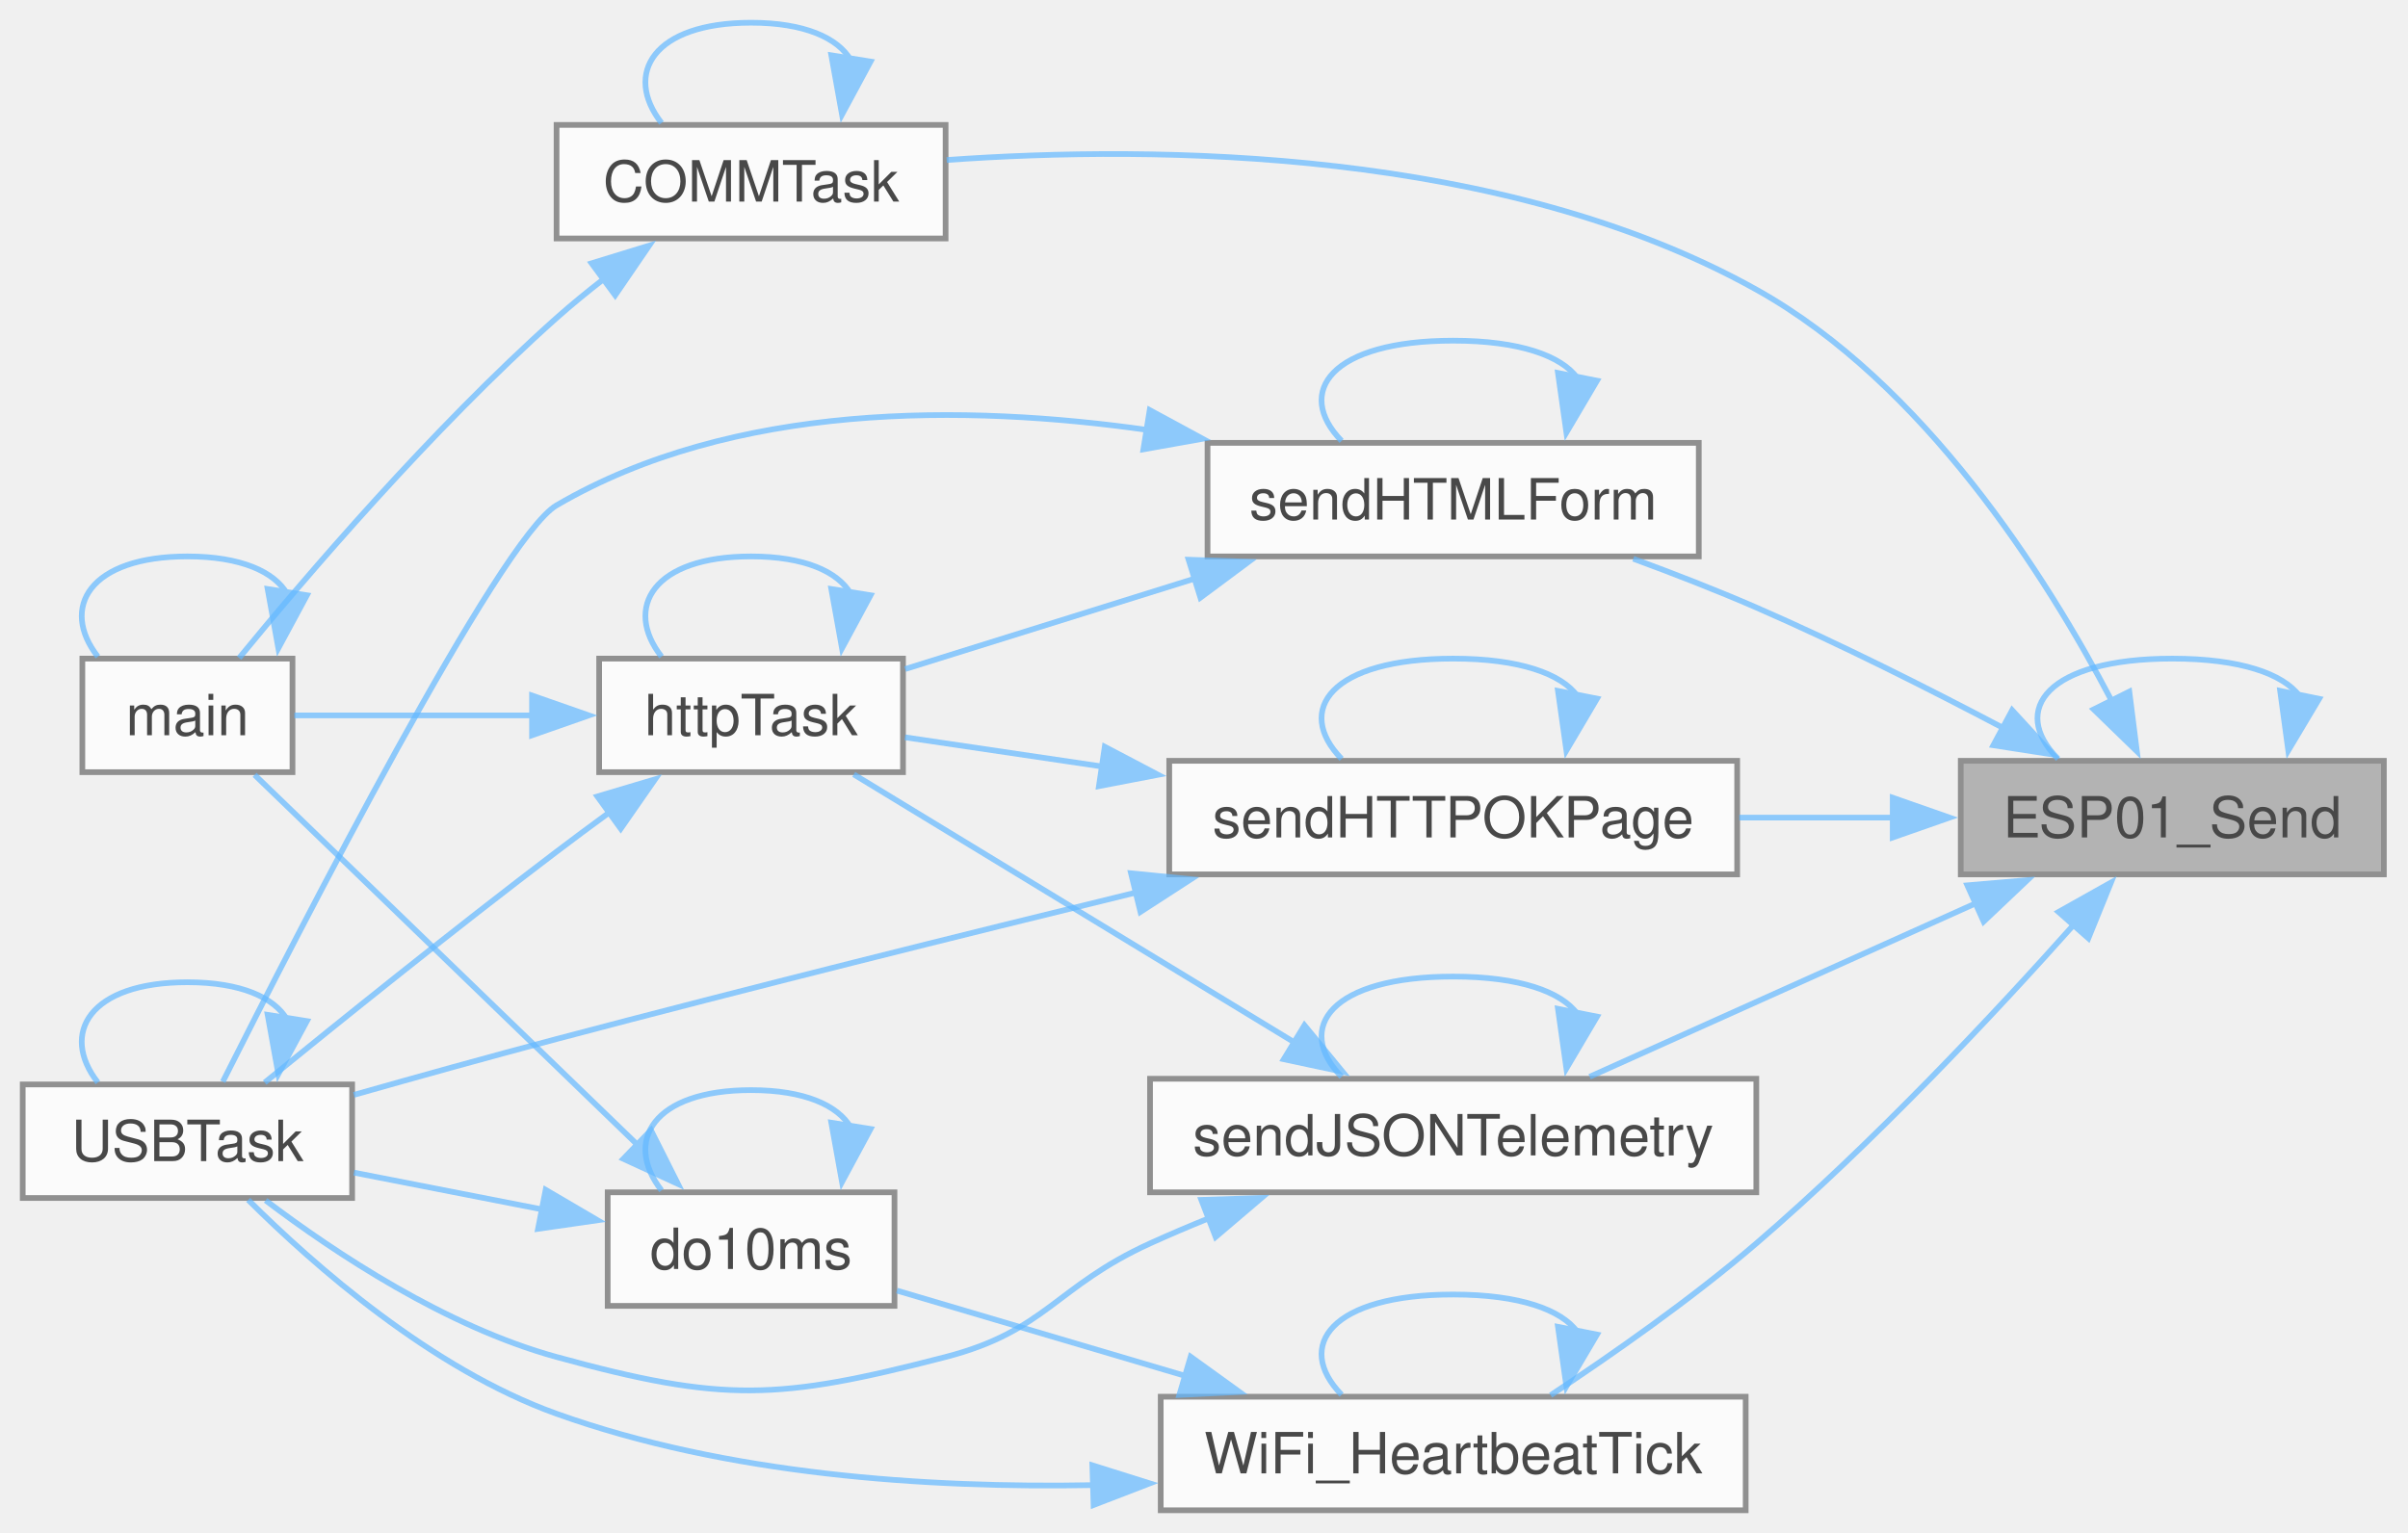
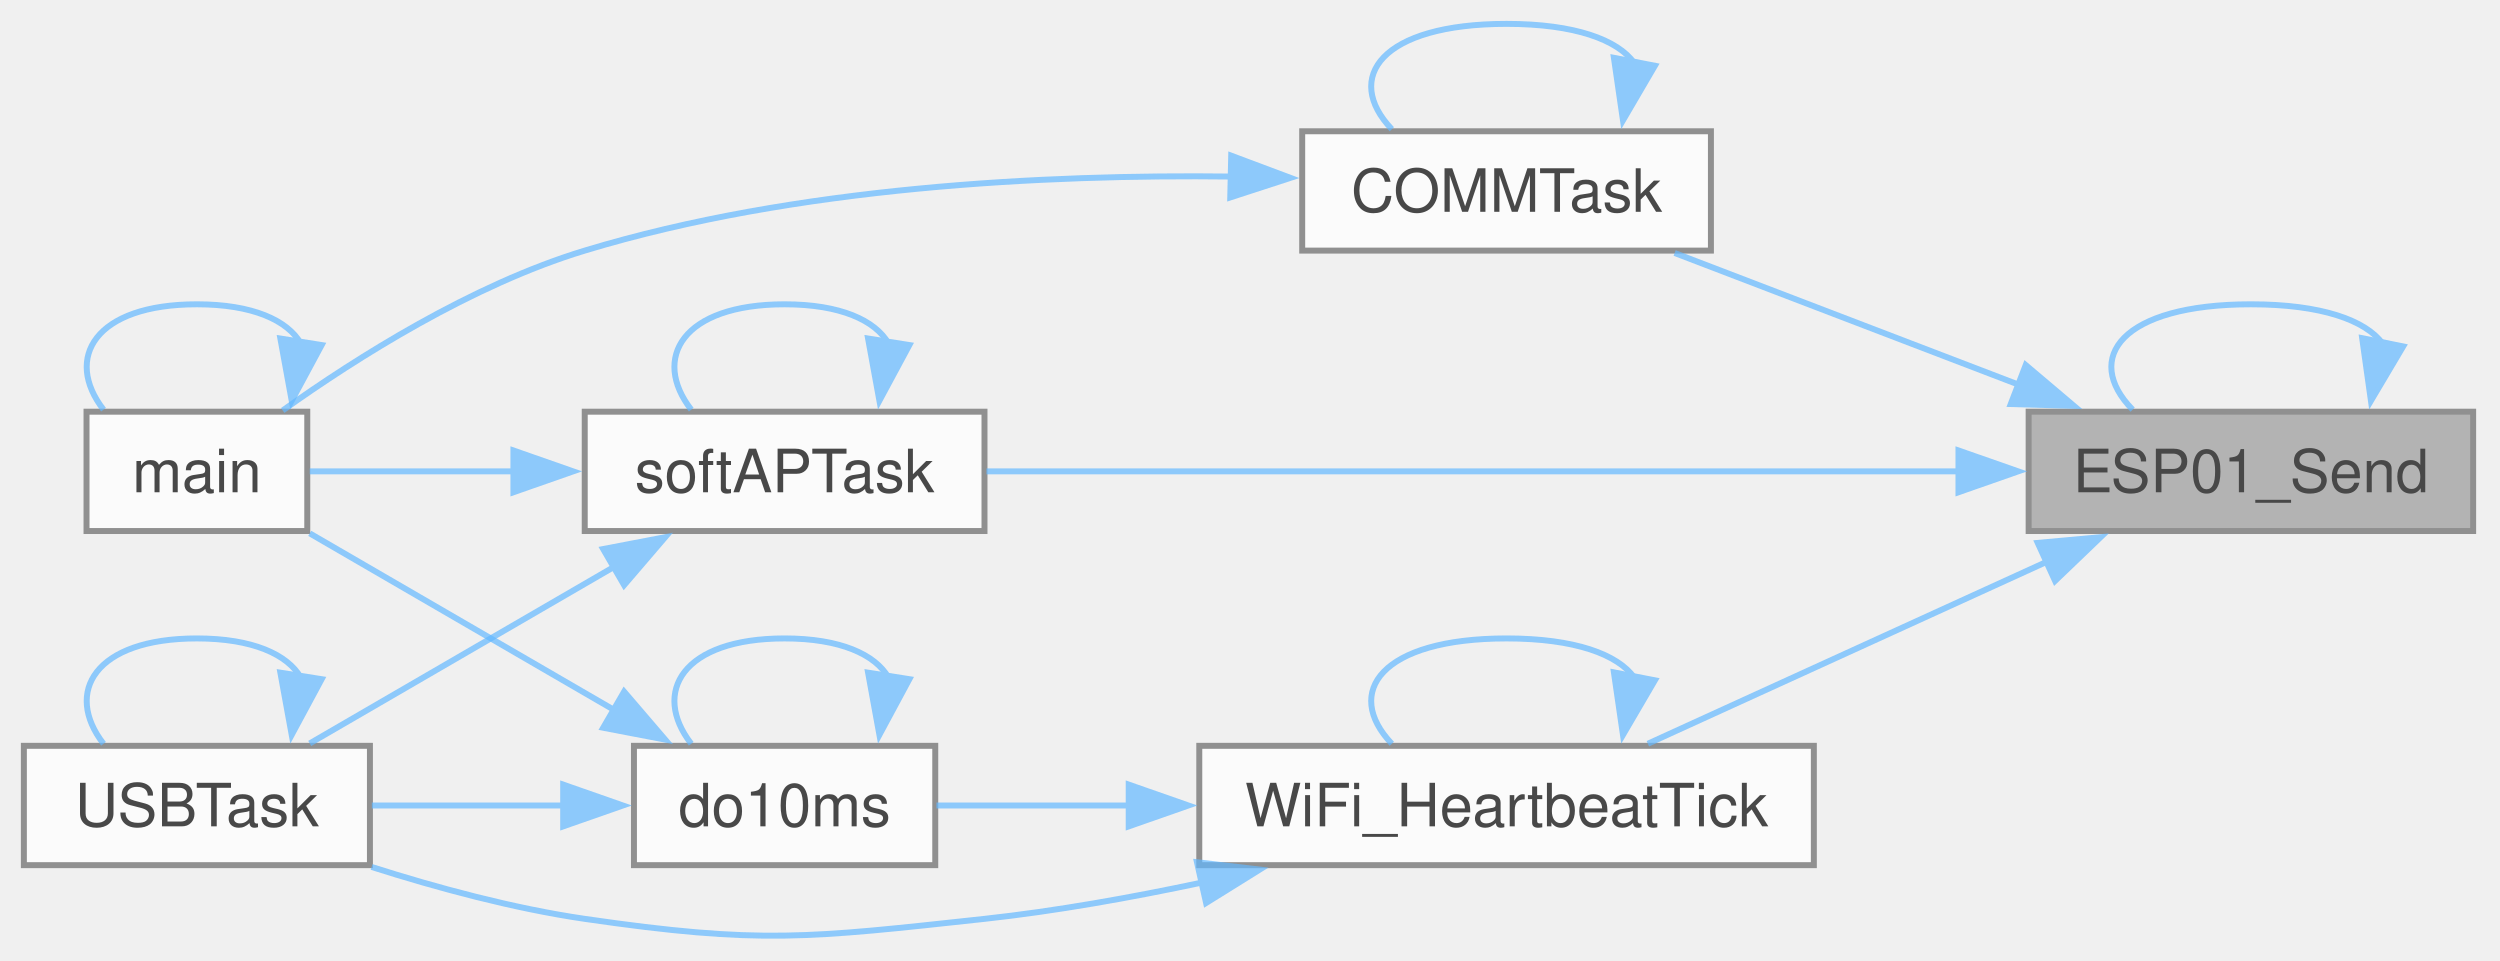
- <svg xmlns="http://www.w3.org/2000/svg" xmlns:xlink="http://www.w3.org/1999/xlink" width="424pt" height="270pt" viewBox="0.00 0.00 424.00 270.00">
+ <svg xmlns="http://www.w3.org/2000/svg" xmlns:xlink="http://www.w3.org/1999/xlink" width="419pt" height="161pt" viewBox="0.00 0.00 419.00 161.00">
  <svg id="main" version="1.1" xml:space="preserve">
    <style type="text/css">
.node, .edge {opacity: 0.7;}
.node.selected, .edge.selected {opacity: 1;}
.edge:hover path { stroke: red; }
.edge:hover polygon { stroke: red; fill: red; }
</style>
    <svg id="graph" class="graph">
-       <g id="graph0" class="graph" transform="scale(1 1) rotate(0) translate(4 266)">
+       <g id="graph0" class="graph" transform="scale(1 1) rotate(0) translate(4 156.94)">
        <g id="Node000001" class="node">
          <g id="a_Node000001">
            <a xlink:title="Transmite un bloque de datos del buffer circular a través del socket activo.">
-               <polygon fill="#999999" stroke="#666666" points="415.75,-132 341.25,-132 341.25,-112 415.75,-112 415.75,-132" />
-               <text xml:space="preserve" text-anchor="middle" x="378.5" y="-118.5" font-family="Helvetica,sans-Serif" font-size="10.00">ESP01_Send</text>
+               <polygon fill="#999999" stroke="#666666" points="410.5,-87.94 336,-87.94 336,-67.94 410.5,-67.94 410.5,-87.94" />
+               <text xml:space="preserve" text-anchor="middle" x="373.25" y="-74.44" font-family="Helvetica,sans-Serif" font-size="10.00">ESP01_Send</text>
            </a>
          </g>
        </g>
        <g id="edge5_Node000001_Node000001" class="edge">
          <g id="a_edge5_Node000001_Node000001">
            <a xlink:title=" ">
-               <path fill="none" stroke="#63b8ff" d="M400.88,-143.44C398,-147.3 390.54,-150 378.5,-150 356.49,-150 349.78,-140.98 358.38,-132.34" />
-               <polygon fill="#63b8ff" stroke="#63b8ff" points="404.35,-142.92 398.92,-133.82 397.49,-144.32 404.35,-142.92" />
+               <path fill="none" stroke="#63b8ff" d="M395.3,-99.39C392.46,-103.25 385.11,-105.94 373.25,-105.94 351.56,-105.94 344.96,-96.92 353.43,-88.28" />
+               <polygon fill="#63b8ff" stroke="#63b8ff" points="398.77,-98.88 393.37,-89.77 391.9,-100.26 398.77,-98.88" />
            </a>
          </g>
        </g>
        <g id="Node000002" class="node">
          <g id="a_Node000002">
            <a xlink:href="main_8c.html#adeddc5f43c890e563351233365d44373" target="_top" xlink:title=" ">
-               <polygon fill="white" stroke="#666666" points="162.5,-244 94,-244 94,-224 162.5,-224 162.5,-244" />
-               <text xml:space="preserve" text-anchor="middle" x="128.25" y="-230.5" font-family="Helvetica,sans-Serif" font-size="10.00">COMMTask</text>
+               <polygon fill="white" stroke="#666666" points="282.75,-134.94 214.25,-134.94 214.25,-114.94 282.75,-114.94 282.75,-134.94" />
+               <text xml:space="preserve" text-anchor="middle" x="248.5" y="-121.44" font-family="Helvetica,sans-Serif" font-size="10.00">COMMTask</text>
            </a>
          </g>
        </g>
        <g id="edge1_Node000001_Node000002" class="edge">
          <g id="a_edge1_Node000001_Node000002">
            <a xlink:title=" ">
-               <path fill="none" stroke="#63b8ff" d="M367.81,-142.59C356.26,-164.6 334.75,-198.54 305.25,-215 260.7,-239.86 199.92,-240.47 162.69,-237.82" />
-               <polygon fill="#63b8ff" stroke="#63b8ff" points="370.93,-144.19 372.26,-133.68 364.66,-141.06 370.93,-144.19" />
+               <path fill="none" stroke="#63b8ff" d="M334.47,-92.41C315.78,-99.57 293.66,-108.04 276.67,-114.54" />
+               <polygon fill="#63b8ff" stroke="#63b8ff" points="335.51,-95.76 343.59,-88.92 333,-89.22 335.51,-95.76" />
            </a>
          </g>
        </g>
        <g id="Node000004" class="node">
          <g id="a_Node000004">
-             <a xlink:href="main_8c.html#aa6daab05fb50418aee51a1ee0e6de9c3" target="_top" xlink:title="Envia el Dashboard HTML con telemetria en vivo y formulario de configuracion Wi-Fi (Flash ROM,...">
-               <polygon fill="white" stroke="#666666" points="295.12,-188 208.62,-188 208.62,-168 295.12,-168 295.12,-188" />
-               <text xml:space="preserve" text-anchor="middle" x="251.88" y="-174.5" font-family="Helvetica,sans-Serif" font-size="10.00">sendHTMLForm</text>
+             <a xlink:href="main_8c.html#a7c85f6cdaa91710225be6bf659d191b3" target="_top" xlink:title="Tarea de gestión de conexión y procesamiento de credenciales SoftAP (Hercules).">
+               <polygon fill="white" stroke="#666666" points="161,-87.94 94,-87.94 94,-67.94 161,-67.94 161,-87.94" />
+               <text xml:space="preserve" text-anchor="middle" x="127.5" y="-74.44" font-family="Helvetica,sans-Serif" font-size="10.00">softAPTask</text>
            </a>
          </g>
        </g>
        <g id="edge6_Node000001_Node000004" class="edge">
          <g id="a_edge6_Node000001_Node000004">
            <a xlink:title=" ">
-               <path fill="none" stroke="#63b8ff" d="M348.94,-137.67C335.81,-144.6 319.93,-152.61 305.25,-159 298.33,-162.01 290.77,-164.95 283.59,-167.59" />
-               <polygon fill="#63b8ff" stroke="#63b8ff" points="350.3,-140.91 357.46,-133.11 346.99,-134.74 350.3,-140.91" />
-             </a>
-           </g>
-         </g>
-         <g id="Node000007" class="node">
-           <g id="a_Node000007">
-             <a xlink:href="main_8c.html#ad59e05ae43ef9cf2fb5d82e6e530a4b1" target="_top" xlink:title="Envia pagina de confirmacion al navegador (Flash ROM, 0 RAM).">
-               <polygon fill="white" stroke="#666666" points="301.88,-132 201.88,-132 201.88,-112 301.88,-112 301.88,-132" />
-               <text xml:space="preserve" text-anchor="middle" x="251.88" y="-118.5" font-family="Helvetica,sans-Serif" font-size="10.00">sendHTTPOKPage</text>
-             </a>
-           </g>
-         </g>
-         <g id="edge14_Node000001_Node000007" class="edge">
-           <g id="a_edge14_Node000001_Node000007">
-             <a xlink:title=" ">
-               <path fill="none" stroke="#63b8ff" d="M329.39,-122C320.5,-122 311.2,-122 302.26,-122" />
-               <polygon fill="#63b8ff" stroke="#63b8ff" points="329.27,-125.5 339.27,-122 329.27,-118.5 329.27,-125.5" />
-             </a>
-           </g>
-         </g>
-         <g id="Node000008" class="node">
-           <g id="a_Node000008">
-             <a xlink:href="main_8c.html#a8c295bf2661bb12fac72b0aba71b0c7b" target="_top" xlink:title="Envia telemetria en formato JSON para auto-refresh del dashboard.">
-               <polygon fill="white" stroke="#666666" points="305.25,-76 198.5,-76 198.5,-56 305.25,-56 305.25,-76" />
-               <text xml:space="preserve" text-anchor="middle" x="251.88" y="-62.5" font-family="Helvetica,sans-Serif" font-size="10.00">sendJSONTelemetry</text>
-             </a>
-           </g>
-         </g>
-         <g id="edge18_Node000001_Node000008" class="edge">
-           <g id="a_edge18_Node000001_Node000008">
-             <a xlink:title=" ">
-               <path fill="none" stroke="#63b8ff" d="M344,-106.95C322.46,-97.27 295.01,-84.93 275.9,-76.35" />
-               <polygon fill="#63b8ff" stroke="#63b8ff" points="342.41,-110.07 352.97,-110.98 345.28,-103.69 342.41,-110.07" />
-             </a>
-           </g>
-         </g>
-         <g id="Node000009" class="node">
-           <g id="a_Node000009">
+               <path fill="none" stroke="#63b8ff" d="M324.39,-77.94C276.24,-77.94 203.29,-77.94 161.33,-77.94" />
+               <polygon fill="#63b8ff" stroke="#63b8ff" points="324.24,-81.44 334.24,-77.94 324.24,-74.44 324.24,-81.44" />
+             </a>
+           </g>
+         </g>
+         <g id="Node000006" class="node">
+           <g id="a_Node000006">
            <a xlink:href="group__group__control.html#gae591c096085f78e8377b868ca1f42a69" target="_top" xlink:title=" ">
-               <polygon fill="white" stroke="#666666" points="303.38,-20 200.38,-20 200.38,0 303.38,0 303.38,-20" />
-               <text xml:space="preserve" text-anchor="middle" x="251.88" y="-6.5" font-family="Helvetica,sans-Serif" font-size="10.00">WiFi_HeartbeatTick</text>
-             </a>
-           </g>
-         </g>
-         <g id="edge22_Node000001_Node000009" class="edge">
-           <g id="a_edge22_Node000001_Node000009">
-             <a xlink:title=" ">
-               <path fill="none" stroke="#63b8ff" d="M361.31,-103.31C347.23,-87.52 325.89,-64.72 305.25,-47 293.76,-37.14 279.7,-27.31 269.04,-20.27" />
-               <polygon fill="#63b8ff" stroke="#63b8ff" points="358.47,-105.38 367.7,-110.56 363.72,-100.75 358.47,-105.38" />
+               <polygon fill="white" stroke="#666666" points="300,-31.94 197,-31.94 197,-11.94 300,-11.94 300,-31.94" />
+               <text xml:space="preserve" text-anchor="middle" x="248.5" y="-18.44" font-family="Helvetica,sans-Serif" font-size="10.00">WiFi_HeartbeatTick</text>
+             </a>
+           </g>
+         </g>
+         <g id="edge11_Node000001_Node000006" class="edge">
+           <g id="a_edge11_Node000001_Node000006">
+             <a xlink:title=" ">
+               <path fill="none" stroke="#63b8ff" d="M339.26,-62.89C318.03,-53.21 291,-40.88 272.18,-32.29" />
+               <polygon fill="#63b8ff" stroke="#63b8ff" points="337.52,-65.95 348.07,-66.91 340.43,-59.58 337.52,-65.95" />
            </a>
          </g>
        </g>
        <g id="edge2_Node000002_Node000002" class="edge">
          <g id="a_edge2_Node000002_Node000002">
            <a xlink:title=" ">
-               <path fill="none" stroke="#63b8ff" d="M145.79,-255.44C143.53,-259.3 137.68,-262 128.25,-262 111,-262 105.74,-252.98 112.48,-244.34" />
-               <polygon fill="#63b8ff" stroke="#63b8ff" points="149.29,-255.16 144.26,-245.83 142.38,-256.26 149.29,-255.16" />
+               <path fill="none" stroke="#63b8ff" d="M269.89,-146.39C267.13,-150.25 260,-152.94 248.5,-152.94 227.47,-152.94 221.06,-143.92 229.27,-135.28" />
+               <polygon fill="#63b8ff" stroke="#63b8ff" points="273.36,-145.92 268.01,-136.77 266.49,-147.25 273.36,-145.92" />
            </a>
          </g>
        </g>
        <g id="Node000003" class="node">
          <g id="a_Node000003">
            <a xlink:href="main_8c.html#a840291bc02cba5474a4cb46a9b9566fe" target="_top" xlink:title="The application entry point.">
-               <polygon fill="white" stroke="#666666" points="47.5,-150 10.5,-150 10.5,-130 47.5,-130 47.5,-150" />
-               <text xml:space="preserve" text-anchor="middle" x="29" y="-136.5" font-family="Helvetica,sans-Serif" font-size="10.00">main</text>
+               <polygon fill="white" stroke="#666666" points="47.5,-87.94 10.5,-87.94 10.5,-67.94 47.5,-67.94 47.5,-87.94" />
+               <text xml:space="preserve" text-anchor="middle" x="29" y="-74.44" font-family="Helvetica,sans-Serif" font-size="10.00">main</text>
            </a>
          </g>
        </g>
        <g id="edge3_Node000002_Node000003" class="edge">
          <g id="a_edge3_Node000002_Node000003">
            <a xlink:title=" ">
-               <path fill="none" stroke="#63b8ff" d="M102.37,-216.91C99.48,-214.67 96.63,-212.34 94,-210 72.11,-190.5 49.72,-164.28 38.11,-150.11" />
-               <polygon fill="#63b8ff" stroke="#63b8ff" points="100.17,-219.63 110.3,-222.74 104.32,-214 100.17,-219.63" />
+               <path fill="none" stroke="#63b8ff" d="M202.43,-127.35C171.32,-127.73 129.35,-125.67 94,-114.94 75.09,-109.2 55.77,-96.98 43.38,-88.15" />
+               <polygon fill="#63b8ff" stroke="#63b8ff" points="202.35,-130.85 212.27,-127.13 202.19,-123.85 202.35,-130.85" />
            </a>
          </g>
        </g>
        <g id="edge4_Node000003_Node000003" class="edge">
          <g id="a_edge4_Node000003_Node000003">
            <a xlink:title=" ">
-               <path fill="none" stroke="#63b8ff" d="M46.54,-161.44C44.28,-165.3 38.43,-168 29,-168 11.75,-168 6.49,-158.98 13.23,-150.34" />
-               <polygon fill="#63b8ff" stroke="#63b8ff" points="50.04,-161.16 45.01,-151.83 43.13,-162.26 50.04,-161.16" />
-             </a>
-           </g>
-         </g>
-         <g id="edge12_Node000004_Node000004" class="edge">
-           <g id="a_edge12_Node000004_Node000004">
-             <a xlink:title=" ">
-               <path fill="none" stroke="#63b8ff" d="M273.73,-199.44C270.91,-203.3 263.63,-206 251.88,-206 230.39,-206 223.84,-196.98 232.23,-188.34" />
-               <polygon fill="#63b8ff" stroke="#63b8ff" points="277.2,-198.95 271.81,-189.82 270.33,-200.31 277.2,-198.95" />
+               <path fill="none" stroke="#63b8ff" d="M46.41,-99.39C44.17,-103.25 38.36,-105.94 29,-105.94 11.88,-105.94 6.66,-96.92 13.35,-88.28" />
+               <polygon fill="#63b8ff" stroke="#63b8ff" points="49.91,-99.11 44.89,-89.78 42.99,-100.2 49.91,-99.11" />
+             </a>
+           </g>
+         </g>
+         <g id="edge7_Node000004_Node000003" class="edge">
+           <g id="a_edge7_Node000004_Node000003">
+             <a xlink:title=" ">
+               <path fill="none" stroke="#63b8ff" d="M82.15,-77.94C70.04,-77.94 57.6,-77.94 47.91,-77.94" />
+               <polygon fill="#63b8ff" stroke="#63b8ff" points="82.05,-81.44 92.05,-77.94 82.05,-74.44 82.05,-81.44" />
+             </a>
+           </g>
+         </g>
+         <g id="edge8_Node000004_Node000004" class="edge">
+           <g id="a_edge8_Node000004_Node000004">
+             <a xlink:title=" ">
+               <path fill="none" stroke="#63b8ff" d="M144.91,-99.39C142.67,-103.25 136.86,-105.94 127.5,-105.94 110.38,-105.94 105.16,-96.92 111.85,-88.28" />
+               <polygon fill="#63b8ff" stroke="#63b8ff" points="148.41,-99.11 143.39,-89.78 141.49,-100.2 148.41,-99.11" />
            </a>
          </g>
        </g>
        <g id="Node000005" class="node">
          <g id="a_Node000005">
-             <a xlink:href="main_8c.html#a51c09d8b054b8124185bda3fe89d4dc9" target="_top" xlink:title="Tarea principal del webserver: procesa la primera linea HTTP capturada.">
-               <polygon fill="white" stroke="#666666" points="155,-150 101.5,-150 101.5,-130 155,-130 155,-150" />
-               <text xml:space="preserve" text-anchor="middle" x="128.25" y="-136.5" font-family="Helvetica,sans-Serif" font-size="10.00">httpTask</text>
-             </a>
-           </g>
-         </g>
-         <g id="edge7_Node000004_Node000005" class="edge">
-           <g id="a_edge7_Node000004_Node000005">
-             <a xlink:title=" ">
-               <path fill="none" stroke="#63b8ff" d="M206.39,-164.1C189.24,-158.74 170.23,-152.8 155.37,-148.16" />
-               <polygon fill="#63b8ff" stroke="#63b8ff" points="205.29,-167.42 215.87,-167.06 207.37,-160.74 205.29,-167.42" />
-             </a>
-           </g>
-         </g>
-         <g id="Node000006" class="node">
-           <g id="a_Node000006">
            <a xlink:href="group__group__comm.html#gaef53b41afe84bf3a4c3f95ab5a56a3c4" target="_top" xlink:title="Gestiona la transmisión y recepción periódica sobre el canal USB CDC.">
-               <polygon fill="white" stroke="#666666" points="58,-75 0,-75 0,-55 58,-55 58,-75" />
-               <text xml:space="preserve" text-anchor="middle" x="29" y="-61.5" font-family="Helvetica,sans-Serif" font-size="10.00">USBTask</text>
-             </a>
-           </g>
-         </g>
-         <g id="edge13_Node000004_Node000006" class="edge">
-           <g id="a_edge13_Node000004_Node000006">
-             <a xlink:title=" ">
-               <path fill="none" stroke="#63b8ff" d="M198.24,-190.25C166.02,-194.84 125.13,-195.2 94,-177 84.04,-171.18 48.67,-102.2 35.23,-75.48" />
-               <polygon fill="#63b8ff" stroke="#63b8ff" points="198.44,-193.77 207.76,-188.72 197.33,-186.86 198.44,-193.77" />
-             </a>
-           </g>
-         </g>
-         <g id="edge9_Node000005_Node000003" class="edge">
-           <g id="a_edge9_Node000005_Node000003">
-             <a xlink:title=" ">
-               <path fill="none" stroke="#63b8ff" d="M89.99,-140C75.52,-140 59.62,-140 47.83,-140" />
-               <polygon fill="#63b8ff" stroke="#63b8ff" points="89.68,-143.5 99.68,-140 89.68,-136.5 89.68,-143.5" />
-             </a>
-           </g>
-         </g>
-         <g id="edge8_Node000005_Node000005" class="edge">
-           <g id="a_edge8_Node000005_Node000005">
-             <a xlink:title=" ">
-               <path fill="none" stroke="#63b8ff" d="M145.79,-161.44C143.53,-165.3 137.68,-168 128.25,-168 111,-168 105.74,-158.98 112.48,-150.34" />
-               <polygon fill="#63b8ff" stroke="#63b8ff" points="149.29,-161.16 144.26,-151.83 142.38,-162.26 149.29,-161.16" />
-             </a>
-           </g>
-         </g>
-         <g id="edge10_Node000005_Node000006" class="edge">
-           <g id="a_edge10_Node000005_Node000006">
-             <a xlink:title=" ">
-               <path fill="none" stroke="#63b8ff" d="M103.36,-122.96C100.19,-120.65 97.01,-118.28 94,-116 75.89,-102.26 55.42,-85.77 42.61,-75.34" />
-               <polygon fill="#63b8ff" stroke="#63b8ff" points="101.19,-125.72 111.35,-128.75 105.3,-120.05 101.19,-125.72" />
-             </a>
-           </g>
-         </g>
-         <g id="edge11_Node000006_Node000006" class="edge">
-           <g id="a_edge11_Node000006_Node000006">
-             <a xlink:title=" ">
-               <path fill="none" stroke="#63b8ff" d="M46.54,-86.44C44.28,-90.3 38.43,-93 29,-93 11.75,-93 6.49,-83.98 13.23,-75.34" />
-               <polygon fill="#63b8ff" stroke="#63b8ff" points="50.04,-86.16 45.01,-76.83 43.13,-87.26 50.04,-86.16" />
+               <polygon fill="white" stroke="#666666" points="58,-31.94 0,-31.94 0,-11.94 58,-11.94 58,-31.94" />
+               <text xml:space="preserve" text-anchor="middle" x="29" y="-18.44" font-family="Helvetica,sans-Serif" font-size="10.00">USBTask</text>
+             </a>
+           </g>
+         </g>
+         <g id="edge9_Node000004_Node000005" class="edge">
+           <g id="a_edge9_Node000004_Node000005">
+             <a xlink:title=" ">
+               <path fill="none" stroke="#63b8ff" d="M99.18,-62.09C82.75,-52.56 62.3,-40.69 47.91,-32.34" />
+               <polygon fill="#63b8ff" stroke="#63b8ff" points="97.09,-64.92 107.49,-66.91 100.6,-58.87 97.09,-64.92" />
+             </a>
+           </g>
+         </g>
+         <g id="edge10_Node000005_Node000005" class="edge">
+           <g id="a_edge10_Node000005_Node000005">
+             <a xlink:title=" ">
+               <path fill="none" stroke="#63b8ff" d="M46.41,-43.39C44.17,-47.25 38.36,-49.94 29,-49.94 11.88,-49.94 6.66,-40.92 13.35,-32.28" />
+               <polygon fill="#63b8ff" stroke="#63b8ff" points="49.91,-43.11 44.89,-33.78 42.99,-44.2 49.91,-43.11" />
+             </a>
+           </g>
+         </g>
+         <g id="edge16_Node000006_Node000005" class="edge">
+           <g id="a_edge16_Node000006_Node000005">
+             <a xlink:title=" ">
+               <path fill="none" stroke="#63b8ff" d="M197.51,-9.04C185.63,-6.51 172.93,-4.24 161,-2.94 131.4,0.27 123.47,1.34 94,-2.94 82.07,-4.68 69.27,-8.14 58.28,-11.64" />
+               <polygon fill="#63b8ff" stroke="#63b8ff" points="196.61,-12.43 207.13,-11.2 198.14,-5.6 196.61,-12.43" />
+             </a>
+           </g>
+         </g>
+         <g id="edge17_Node000006_Node000006" class="edge">
+           <g id="a_edge17_Node000006_Node000006">
+             <a xlink:title=" ">
+               <path fill="none" stroke="#63b8ff" d="M269.89,-43.39C267.13,-47.25 260,-49.94 248.5,-49.94 227.47,-49.94 221.06,-40.92 229.27,-32.28" />
+               <polygon fill="#63b8ff" stroke="#63b8ff" points="273.36,-42.92 268.01,-33.77 266.49,-44.25 273.36,-42.92" />
+             </a>
+           </g>
+         </g>
+         <g id="Node000007" class="node">
+           <g id="a_Node000007">
+             <a xlink:href="group__group__main.html#ga25c8340008640e2668417e765f918b01" target="_top" xlink:title="Tarea periódica de 10 ms ejecutada en el bucle principal.">
+               <polygon fill="white" stroke="#666666" points="152.75,-31.94 102.25,-31.94 102.25,-11.94 152.75,-11.94 152.75,-31.94" />
+               <text xml:space="preserve" text-anchor="middle" x="127.5" y="-18.44" font-family="Helvetica,sans-Serif" font-size="10.00">do10ms</text>
+             </a>
+           </g>
+         </g>
+         <g id="edge12_Node000006_Node000007" class="edge">
+           <g id="a_edge12_Node000006_Node000007">
+             <a xlink:title=" ">
+               <path fill="none" stroke="#63b8ff" d="M185.24,-21.94C173.77,-21.94 162.43,-21.94 152.95,-21.94" />
+               <polygon fill="#63b8ff" stroke="#63b8ff" points="185.17,-25.44 195.17,-21.94 185.17,-18.44 185.17,-25.44" />
+             </a>
+           </g>
+         </g>
+         <g id="edge14_Node000007_Node000003" class="edge">
+           <g id="a_edge14_Node000007_Node000003">
+             <a xlink:title=" ">
+               <path fill="none" stroke="#63b8ff" d="M99.18,-37.8C82.75,-47.33 62.3,-59.2 47.91,-67.55" />
+               <polygon fill="#63b8ff" stroke="#63b8ff" points="100.6,-41.02 107.49,-32.98 97.09,-34.97 100.6,-41.02" />
            </a>
          </g>
        </g>
        <g id="edge15_Node000007_Node000005" class="edge">
          <g id="a_edge15_Node000007_Node000005">
            <a xlink:title=" ">
-               <path fill="none" stroke="#63b8ff" d="M190.19,-130.98C177.91,-132.8 165.63,-134.62 155.34,-136.14" />
-               <polygon fill="#63b8ff" stroke="#63b8ff" points="190.53,-134.47 199.91,-129.54 189.5,-127.54 190.53,-134.47" />
-             </a>
-           </g>
-         </g>
-         <g id="edge17_Node000007_Node000006" class="edge">
-           <g id="a_edge17_Node000007_Node000006">
-             <a xlink:title=" ">
-               <path fill="none" stroke="#63b8ff" d="M196.02,-108.8C165.85,-101.43 127.8,-91.95 94,-83 82.28,-79.9 69.41,-76.31 58.3,-73.16" />
-               <polygon fill="#63b8ff" stroke="#63b8ff" points="195.15,-112.19 205.7,-111.15 196.81,-105.39 195.15,-112.19" />
-             </a>
-           </g>
-         </g>
-         <g id="edge16_Node000007_Node000007" class="edge">
-           <g id="a_edge16_Node000007_Node000007">
-             <a xlink:title=" ">
-               <path fill="none" stroke="#63b8ff" d="M273.73,-143.44C270.91,-147.3 263.63,-150 251.88,-150 230.39,-150 223.84,-140.98 232.23,-132.34" />
-               <polygon fill="#63b8ff" stroke="#63b8ff" points="277.2,-142.95 271.81,-133.82 270.33,-144.31 277.2,-142.95" />
-             </a>
-           </g>
-         </g>
-         <g id="edge19_Node000008_Node000005" class="edge">
-           <g id="a_edge19_Node000008_Node000005">
-             <a xlink:title=" ">
-               <path fill="none" stroke="#63b8ff" d="M223.93,-82.4C200.24,-96.81 166.48,-117.35 146.33,-129.61" />
-               <polygon fill="#63b8ff" stroke="#63b8ff" points="225.69,-85.42 232.41,-77.23 222.05,-79.44 225.69,-85.42" />
-             </a>
-           </g>
-         </g>
-         <g id="edge21_Node000008_Node000006" class="edge">
-           <g id="a_edge21_Node000008_Node000006">
-             <a xlink:title=" ">
-               <path fill="none" stroke="#63b8ff" d="M208.9,-51.45C205.35,-50.01 201.84,-48.52 198.5,-47 181.84,-39.41 180.22,-31.59 162.5,-27 133.03,-19.36 123.36,-18.94 94,-27 74.56,-32.34 55.05,-45.28 42.77,-54.58" />
-               <polygon fill="#63b8ff" stroke="#63b8ff" points="207.53,-54.67 218.12,-55.01 210.05,-48.14 207.53,-54.67" />
-             </a>
-           </g>
-         </g>
-         <g id="edge20_Node000008_Node000008" class="edge">
-           <g id="a_edge20_Node000008_Node000008">
-             <a xlink:title=" ">
-               <path fill="none" stroke="#63b8ff" d="M273.73,-87.44C270.91,-91.3 263.63,-94 251.88,-94 230.39,-94 223.84,-84.98 232.23,-76.34" />
-               <polygon fill="#63b8ff" stroke="#63b8ff" points="277.2,-86.95 271.81,-77.82 270.33,-88.31 277.2,-86.95" />
-             </a>
-           </g>
-         </g>
-         <g id="edge27_Node000009_Node000006" class="edge">
-           <g id="a_edge27_Node000009_Node000006">
-             <a xlink:title=" ">
-               <path fill="none" stroke="#63b8ff" d="M188.55,-4.43C159.09,-3.87 123.91,-6.28 94,-17 72.03,-24.87 51.34,-43.08 39.7,-54.67" />
-               <polygon fill="#63b8ff" stroke="#63b8ff" points="188.34,-7.92 198.45,-4.74 188.56,-0.93 188.34,-7.92" />
-             </a>
-           </g>
-         </g>
-         <g id="edge28_Node000009_Node000009" class="edge">
-           <g id="a_edge28_Node000009_Node000009">
-             <a xlink:title=" ">
-               <path fill="none" stroke="#63b8ff" d="M273.73,-31.44C270.91,-35.3 263.63,-38 251.88,-38 230.39,-38 223.84,-28.98 232.23,-20.34" />
-               <polygon fill="#63b8ff" stroke="#63b8ff" points="277.2,-30.95 271.81,-21.82 270.33,-32.31 277.2,-30.95" />
-             </a>
-           </g>
-         </g>
-         <g id="Node000010" class="node">
-           <g id="a_Node000010">
-             <a xlink:href="group__group__main.html#ga25c8340008640e2668417e765f918b01" target="_top" xlink:title="Tarea periódica de 10 ms ejecutada en el bucle principal.">
-               <polygon fill="white" stroke="#666666" points="153.5,-56 103,-56 103,-36 153.5,-36 153.5,-56" />
-               <text xml:space="preserve" text-anchor="middle" x="128.25" y="-42.5" font-family="Helvetica,sans-Serif" font-size="10.00">do10ms</text>
-             </a>
-           </g>
-         </g>
-         <g id="edge23_Node000009_Node000010" class="edge">
-           <g id="a_edge23_Node000009_Node000010">
-             <a xlink:title=" ">
-               <path fill="none" stroke="#63b8ff" d="M204.66,-23.68C187.42,-28.78 168.5,-34.38 153.93,-38.69" />
-               <polygon fill="#63b8ff" stroke="#63b8ff" points="205.65,-27.04 214.24,-20.84 203.66,-20.32 205.65,-27.04" />
-             </a>
-           </g>
-         </g>
-         <g id="edge25_Node000010_Node000003" class="edge">
-           <g id="a_edge25_Node000010_Node000003">
-             <a xlink:title=" ">
-               <path fill="none" stroke="#63b8ff" d="M108.35,-64.27C88.25,-83.7 57.14,-113.77 40.83,-129.53" />
-               <polygon fill="#63b8ff" stroke="#63b8ff" points="110.62,-66.94 115.38,-57.47 105.76,-61.9 110.62,-66.94" />
-             </a>
-           </g>
-         </g>
-         <g id="edge26_Node000010_Node000006" class="edge">
-           <g id="a_edge26_Node000010_Node000006">
-             <a xlink:title=" ">
-               <path fill="none" stroke="#63b8ff" d="M91.71,-52.94C80.72,-55.09 68.76,-57.43 58.32,-59.47" />
-               <polygon fill="#63b8ff" stroke="#63b8ff" points="92.08,-56.44 101.22,-51.08 90.74,-49.57 92.08,-56.44" />
-             </a>
-           </g>
-         </g>
-         <g id="edge24_Node000010_Node000010" class="edge">
-           <g id="a_edge24_Node000010_Node000010">
-             <a xlink:title=" ">
-               <path fill="none" stroke="#63b8ff" d="M145.79,-67.44C143.53,-71.3 137.68,-74 128.25,-74 111,-74 105.74,-64.98 112.48,-56.34" />
-               <polygon fill="#63b8ff" stroke="#63b8ff" points="149.29,-67.16 144.26,-57.83 142.38,-68.26 149.29,-67.16" />
+               <path fill="none" stroke="#63b8ff" d="M90.4,-21.94C79.8,-21.94 68.36,-21.94 58.32,-21.94" />
+               <polygon fill="#63b8ff" stroke="#63b8ff" points="90.39,-25.44 100.39,-21.94 90.39,-18.44 90.39,-25.44" />
+             </a>
+           </g>
+         </g>
+         <g id="edge13_Node000007_Node000007" class="edge">
+           <g id="a_edge13_Node000007_Node000007">
+             <a xlink:title=" ">
+               <path fill="none" stroke="#63b8ff" d="M144.91,-43.39C142.67,-47.25 136.86,-49.94 127.5,-49.94 110.38,-49.94 105.16,-40.92 111.85,-32.28" />
+               <polygon fill="#63b8ff" stroke="#63b8ff" points="148.41,-43.11 143.39,-33.78 141.49,-44.2 148.41,-43.11" />
            </a>
          </g>
        </g>
      </g>
    </svg>
  </svg>
  <style type="text/css">

[data-mouse-over-selected='false'] { opacity: 0.7; }
[data-mouse-over-selected='true']  { opacity: 1.0; }

</style>
</svg>
